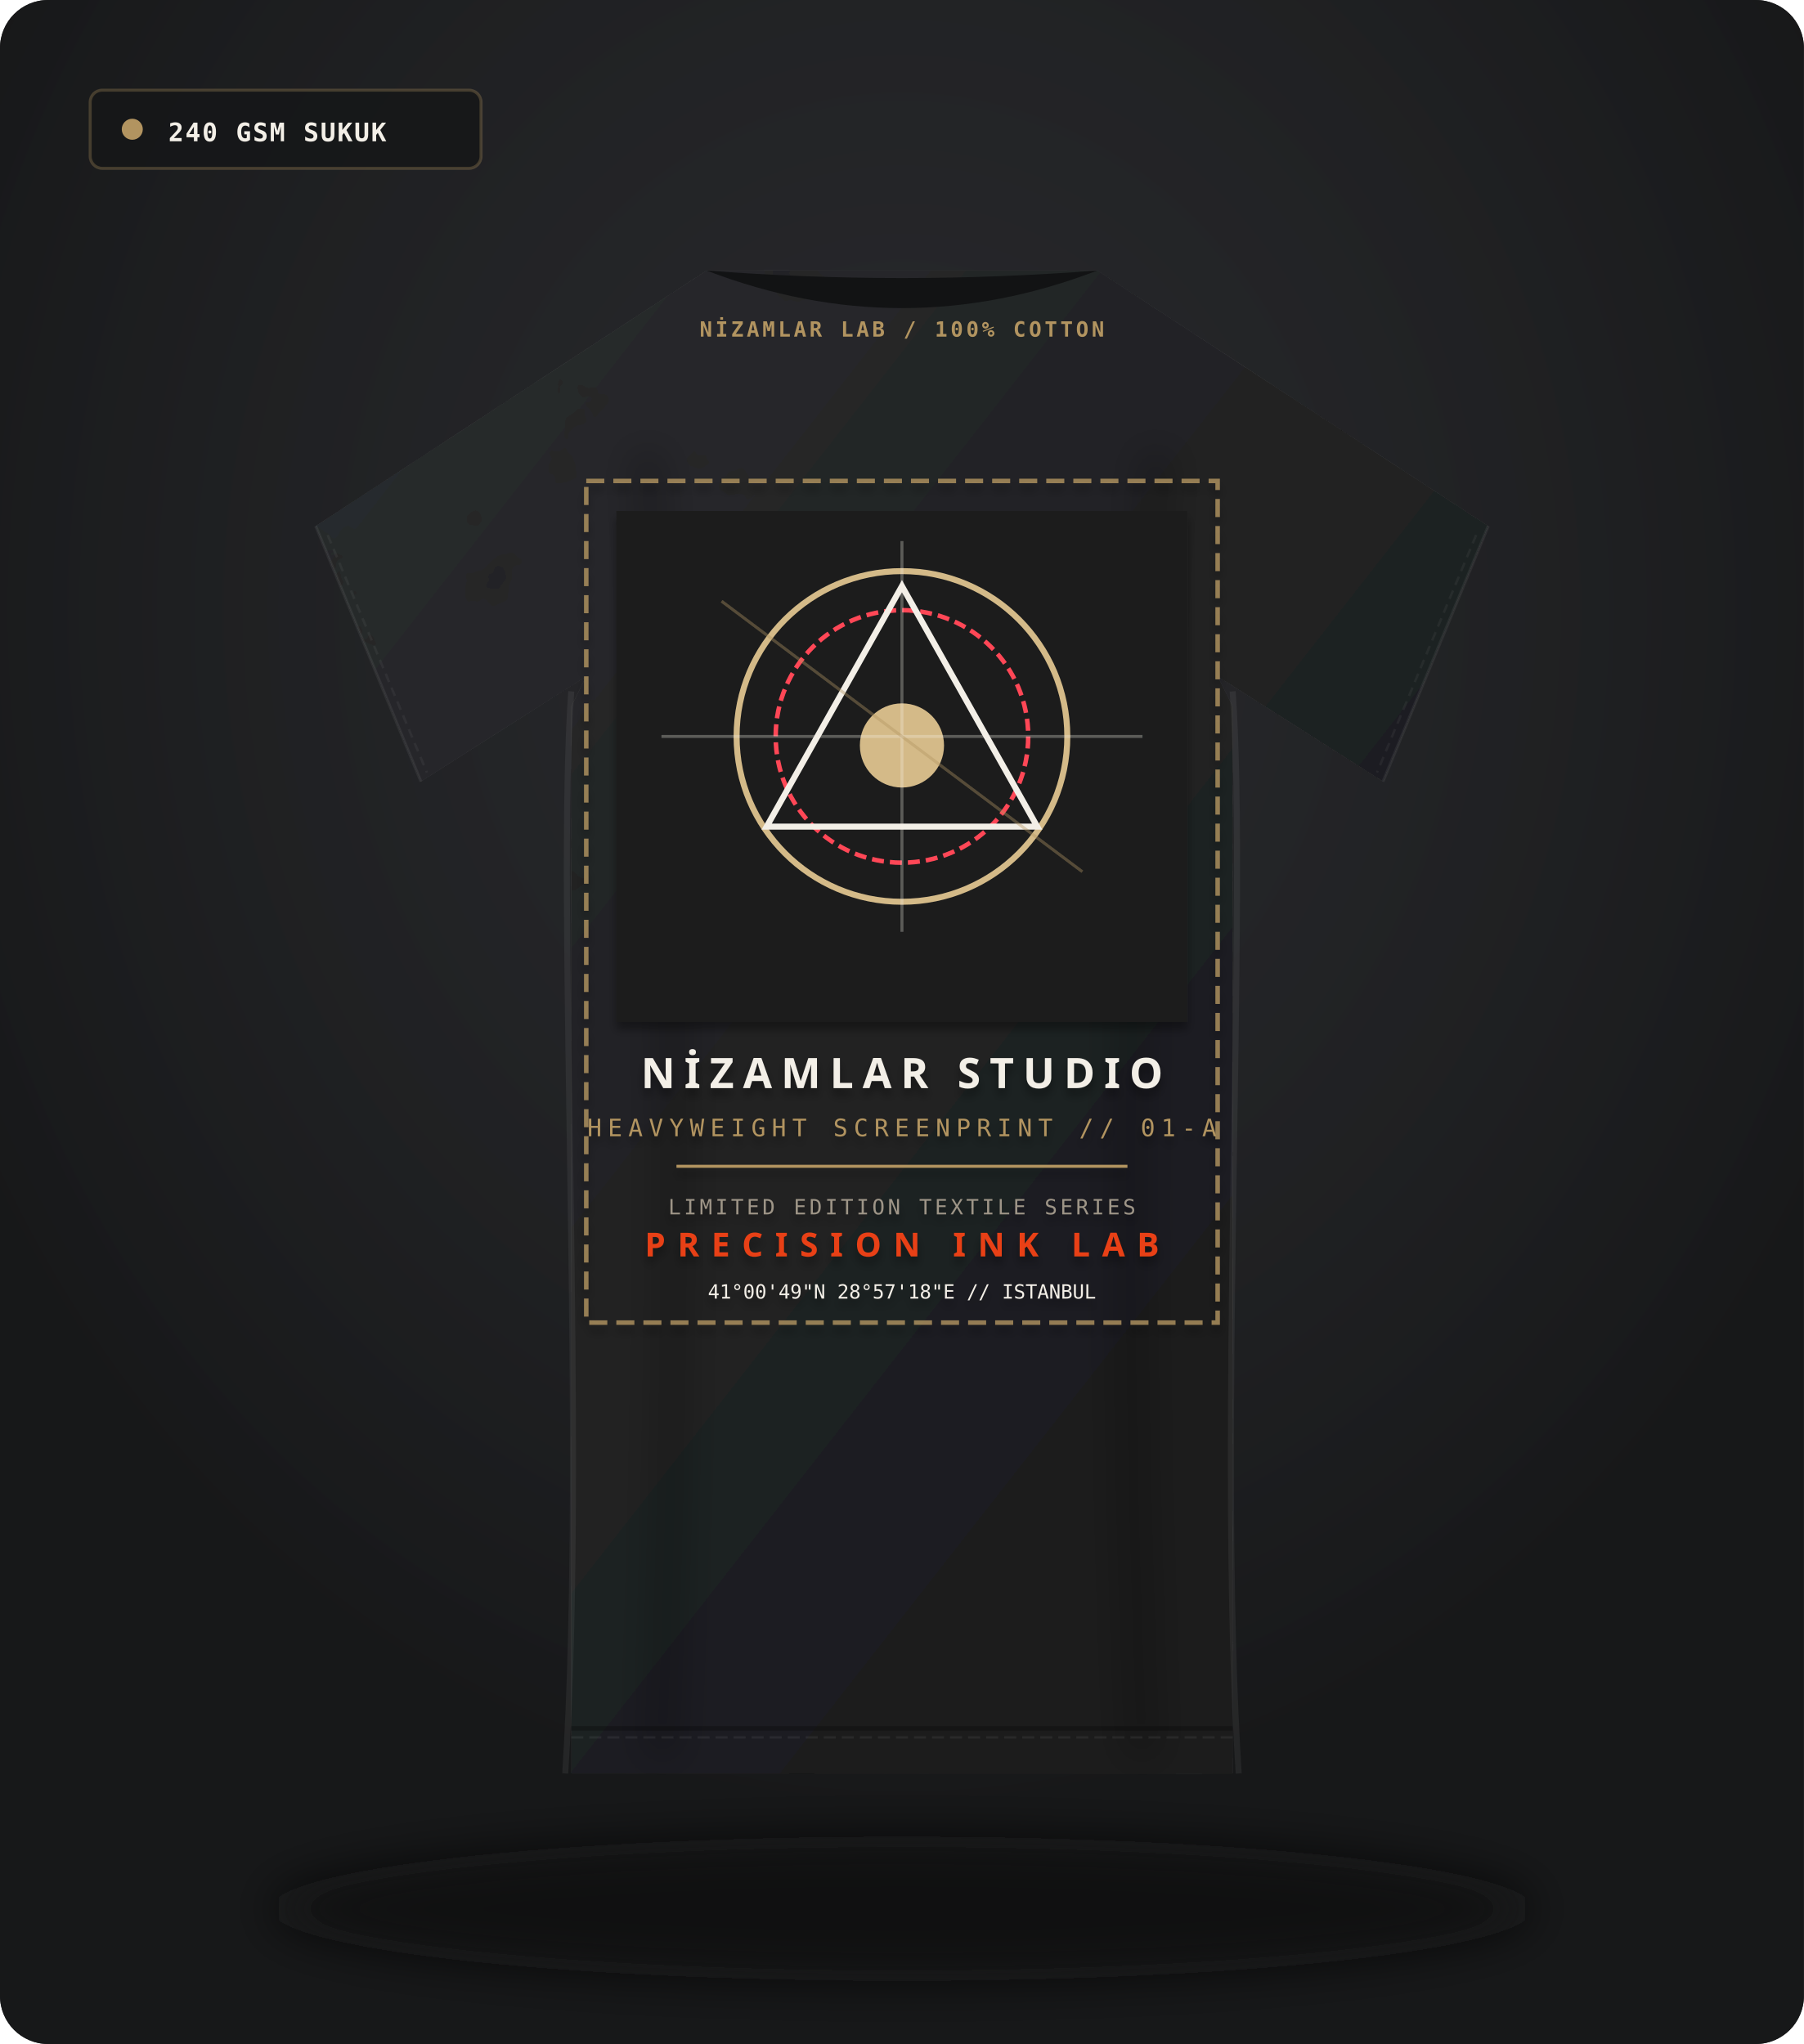
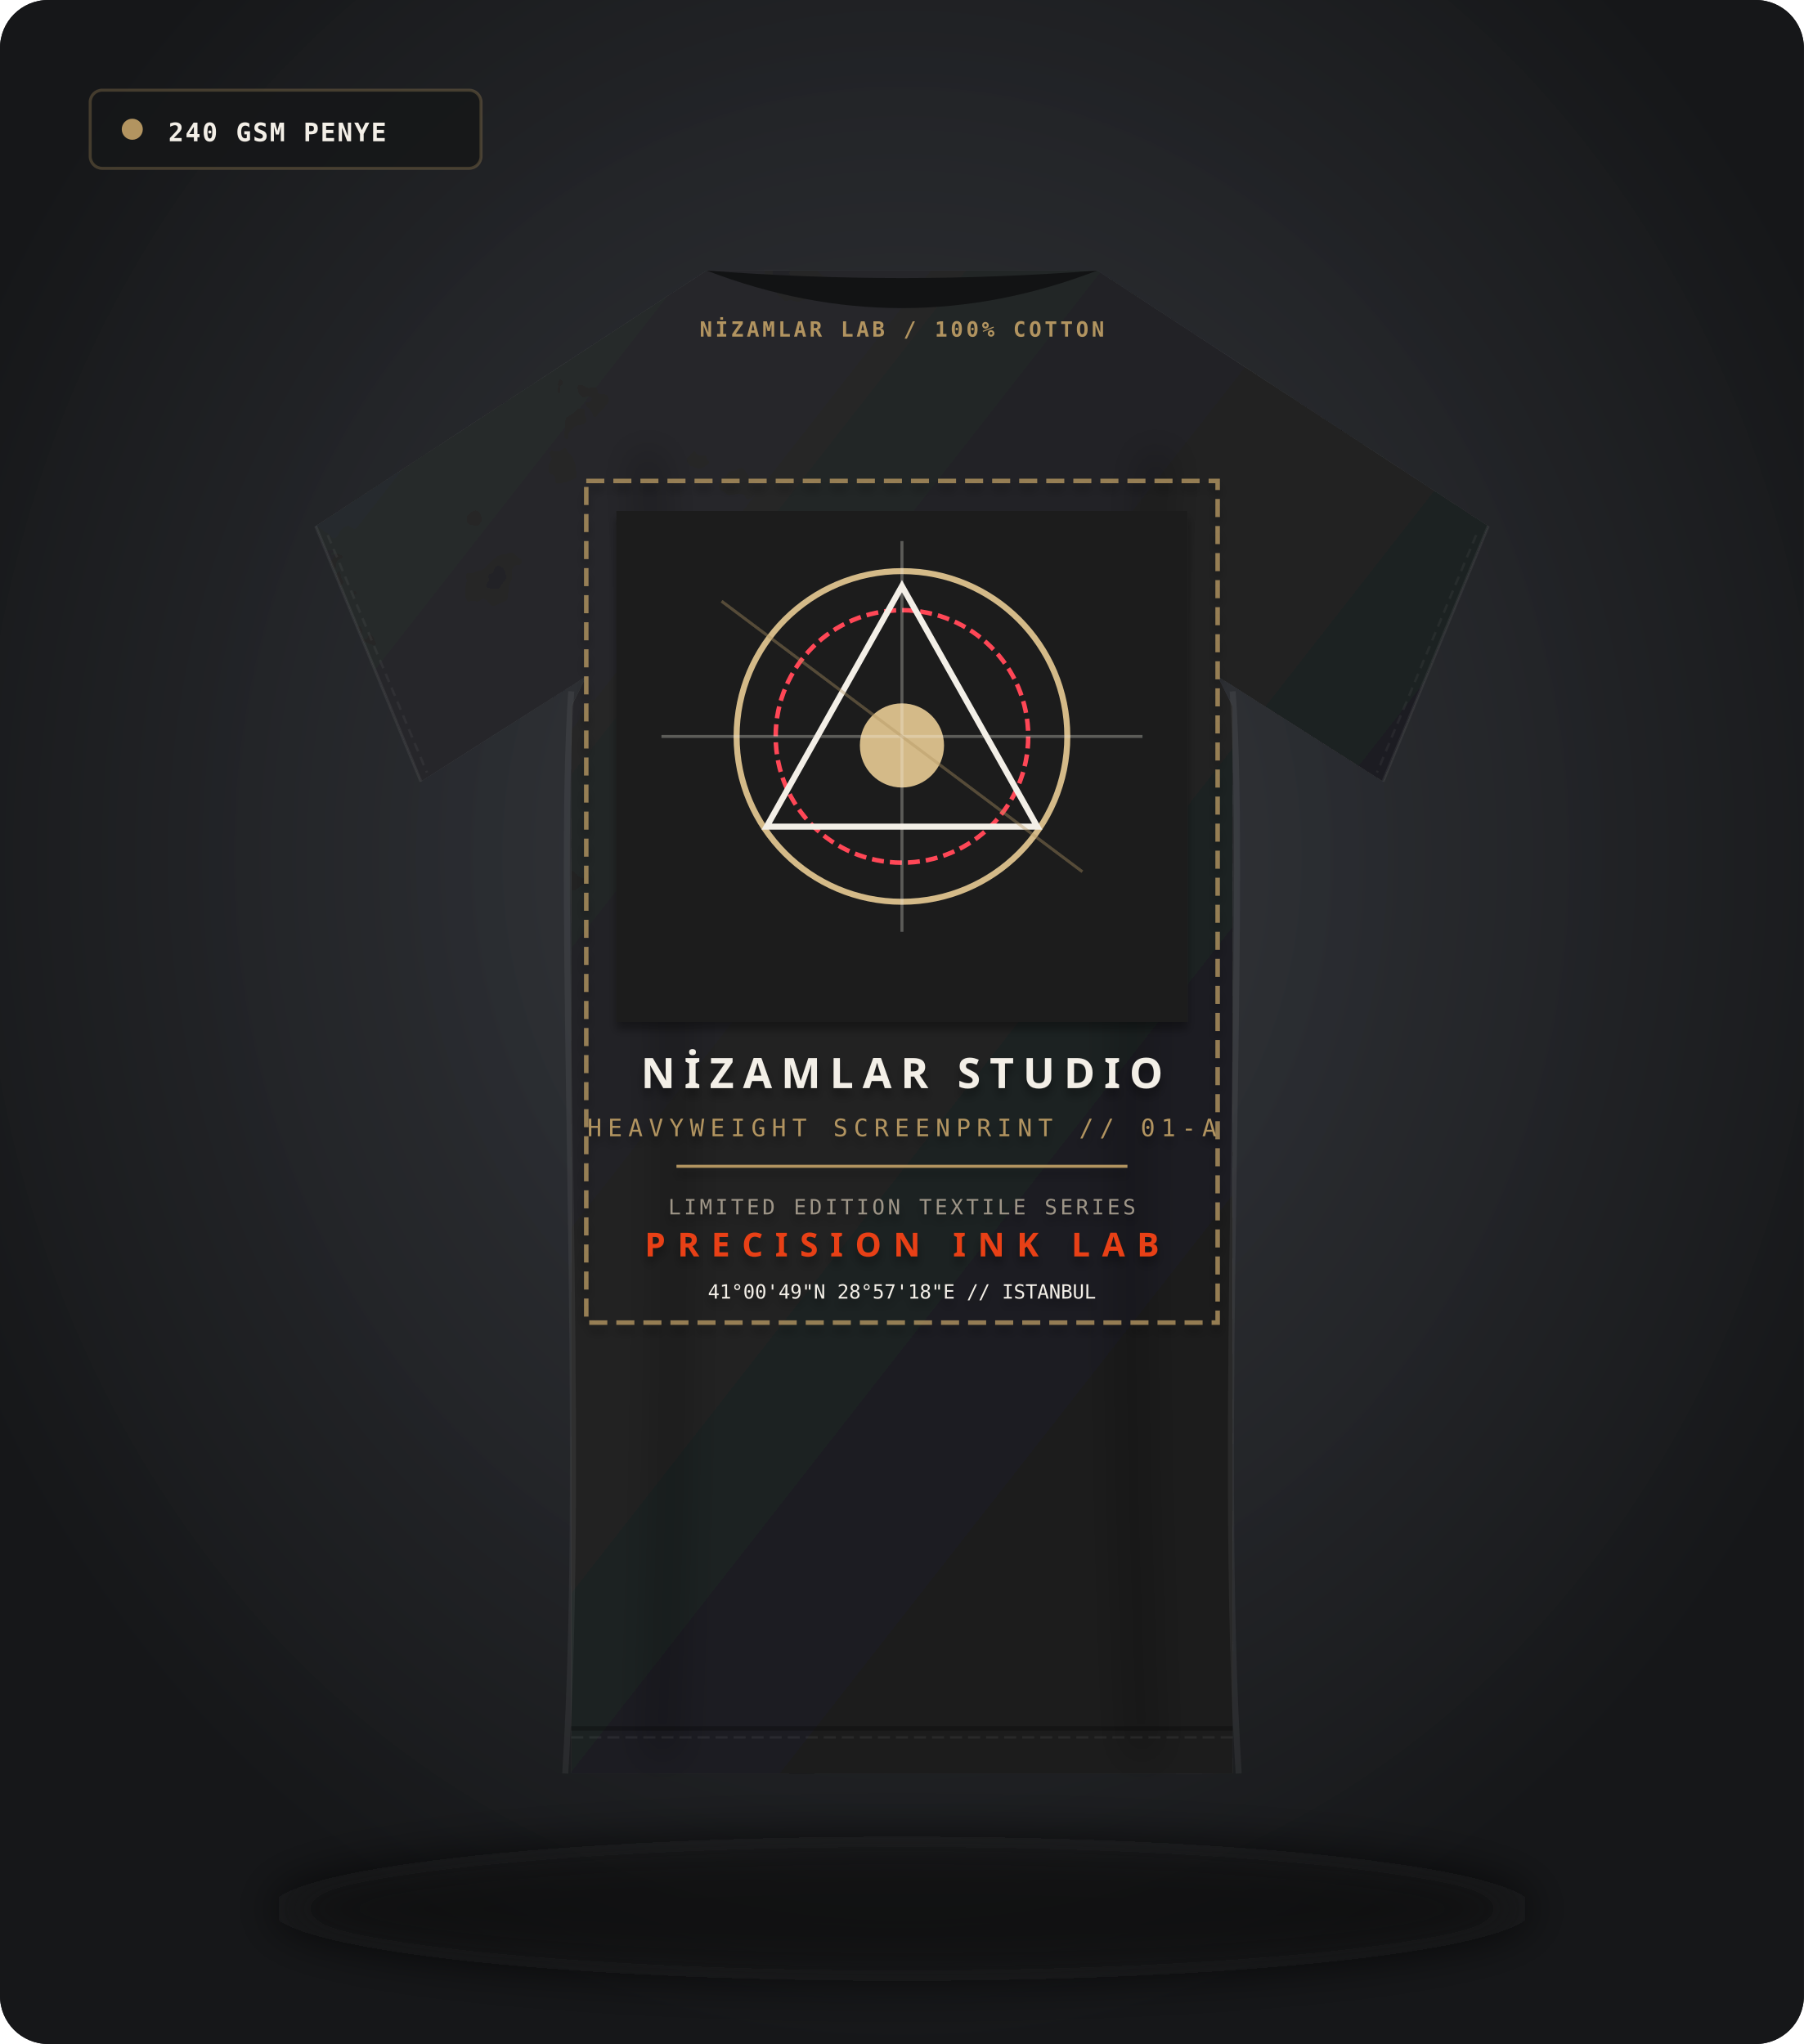
<svg xmlns="http://www.w3.org/2000/svg" viewBox="0 0 600 680" width="100%" height="100%">
  <defs>
    <filter id="fabricTexture" x="0%" y="0%" width="100%" height="100%">
      <feTurbulence type="fractalNoise" baseFrequency="0.04" numOctaves="4" result="noise" />
      <feColorMatrix type="matrix" values="0.33 0.33 0.33 0 0  0.33 0.33 0.33 0 0  0.33 0.33 0.33 0 0  0 0 0 0.12 0" in="noise" result="coloredNoise" />
      <feComposite operator="in" in2="SourceGraphic" result="textured" />
      <feBlend mode="multiply" in="textured" in2="SourceGraphic" />
    </filter>
    <filter id="fleeceTexture" x="0%" y="0%" width="100%" height="100%">
      <feTurbulence type="fractalNoise" baseFrequency="0.06" numOctaves="3" result="fleeceNoise" />
      <feColorMatrix type="matrix" values="0.2 0.2 0.2 0 0  0.2 0.2 0.2 0 0  0.2 0.2 0.2 0 0  0 0 0 0.18 0" in="fleeceNoise" result="fleeceOverlay" />
      <feComposite operator="in" in2="SourceGraphic" />
      <feBlend mode="overlay" in2="SourceGraphic" />
    </filter>
    <filter id="inkRelief" x="-10%" y="-10%" width="130%" height="130%">
      <feDropShadow dx="0" dy="2.5" stdDeviation="1.5" flood-color="#000000" flood-opacity="0.35" />
    </filter>
    <filter id="goldShine" x="-20%" y="-20%" width="140%" height="140%">
      <feGaussianBlur stdDeviation="3" result="blur" />
      <feComposite in="SourceGraphic" in2="blur" operator="over" />
    </filter>
    <linearGradient id="anthraciteGrad" x1="0%" y1="0%" x2="100%" y2="100%">
      <stop offset="0%" stop-color="#2a2c2f" />
      <stop offset="40%" stop-color="#222325" />
      <stop offset="100%" stop-color="#18191a" />
    </linearGradient>
    <linearGradient id="creamGrad" x1="0%" y1="0%" x2="100%" y2="100%">
      <stop offset="0%" stop-color="#faf8f2" />
      <stop offset="50%" stop-color="#f3efe7" />
      <stop offset="100%" stop-color="#e7e0d2" />
    </linearGradient>
    <linearGradient id="brownGrad" x1="0%" y1="0%" x2="100%" y2="100%">
      <stop offset="0%" stop-color="#554035" />
      <stop offset="50%" stop-color="#49372e" />
      <stop offset="100%" stop-color="#382921" />
    </linearGradient>
    <linearGradient id="goldInkGrad" x1="0%" y1="0%" x2="100%" y2="100%">
      <stop offset="0%" stop-color="#d4ba88" />
      <stop offset="45%" stop-color="#b29460" />
      <stop offset="100%" stop-color="#8a6f3e" />
    </linearGradient>
    <linearGradient id="vibrantDtfGrad" x1="0%" y1="0%" x2="100%" y2="100%">
      <stop offset="0%" stop-color="#ff3b69" />
      <stop offset="35%" stop-color="#ff8e3c" />
      <stop offset="70%" stop-color="#ffdc3c" />
      <stop offset="100%" stop-color="#00d2ff" />
    </linearGradient>
  </defs>
  <rect width="600" height="680" fill="#1a1b1d" rx="16" />
-   <radialGradient id="studioLight" cx="50%" cy="30%" r="60%">
-     <stop offset="0%" stop-color="#323337" stop-opacity="0.6" />
-     <stop offset="100%" stop-color="#161718" stop-opacity="0.9" />
+   <radialGradient id="studioLight" cx="50%" cy="42%" r="58%">
+     <stop offset="0%" stop-color="#3d4046" stop-opacity="0.85" />
+     <stop offset="50%" stop-color="#282a2e" stop-opacity="0.92" />
+     <stop offset="100%" stop-color="#161719" stop-opacity="1" />
  </radialGradient>
  <rect width="600" height="680" fill="url(#studioLight)" rx="16" />
  <ellipse cx="300" cy="635" rx="210" ry="24" fill="#090a0b" opacity="0.65" filter="blur(8px)" />
  <g id="tshirtBody">
    <path d="M 235 90 L 105 175 L 140 260 L 195 225 L 190 235 L 190 590 L 410 590 L 410 235 L 405 225 L 460 260 L 495 175 L 365 90 Z" fill="url(#anthraciteGrad)" filter="url(#fabricTexture)" />
    <path d="M 190 230 C 185 300 195 480 188 590" fill="none" stroke="rgba(255,255,255,0.06)" stroke-width="2" />
    <path d="M 410 230 C 415 300 405 480 412 590" fill="none" stroke="rgba(255,255,255,0.06)" stroke-width="2" />
    <path d="M 215 150 Q 230 350 220 585" fill="none" stroke="rgba(0,0,0,0.18)" stroke-width="12" filter="blur(6px)" />
    <path d="M 385 150 Q 370 350 380 585" fill="none" stroke="rgba(0,0,0,0.18)" stroke-width="12" filter="blur(6px)" />
    <path d="M 250 200 Q 300 240 350 200" fill="none" stroke="rgba(255,255,255,0.06)" stroke-width="18" filter="blur(10px)" />
    <path d="M 105 175 L 140 260" fill="none" stroke="rgba(255,255,255,0.06)" stroke-width="1" />
    <path d="M 109 178 L 142 257" fill="none" stroke="rgba(255,255,255,0.05)" stroke-width="0.8" stroke-dasharray="3,2" />
    <path d="M 495 175 L 460 260" fill="none" stroke="rgba(255,255,255,0.06)" stroke-width="1" />
    <path d="M 491 178 L 458 257" fill="none" stroke="rgba(255,255,255,0.05)" stroke-width="0.8" stroke-dasharray="3,2" />
    <path d="M 190 575 L 410 575" fill="none" stroke="rgba(0,0,0,0.25)" stroke-width="1.5" />
    <path d="M 190 578 L 410 578" fill="none" stroke="rgba(255,255,255,0.06)" stroke-width="0.8" stroke-dasharray="4,2" />
    <path d="M 235 90 Q 300 115 365 90 Q 300 95 235 90 Z" fill="#121314" />
    <text x="300" y="112" font-family="'JetBrains Mono', monospace" font-size="7" fill="#b29460" font-weight="600" text-anchor="middle" letter-spacing="1">NİZAMLAR LAB / 100% COTTON</text>
  </g>
  <g id="printedArtwork" filter="url(#inkRelief)">
    <g transform="translate(195, 160)">
      <rect x="0" y="0" width="210" height="280" fill="none" stroke="#b29460" stroke-width="1.5" stroke-dasharray="6,3" opacity="0.8" />
      <rect x="10" y="10" width="190" height="170" fill="#1b1c1d" />
      <circle cx="105" cy="85" r="55" fill="none" stroke="#d4ba88" stroke-width="2" />
      <circle cx="105" cy="85" r="42" fill="none" stroke="#ff4757" stroke-width="1.5" stroke-dasharray="4,2" />
      <polygon points="105,35 150,115 60,115" fill="none" stroke="#f3efe7" stroke-width="2" />
      <circle cx="105" cy="88" r="14" fill="#d4ba88" />
      <line x1="25" y1="85" x2="185" y2="85" stroke="rgba(243,239,231,0.3)" stroke-width="1" />
      <line x1="105" y1="20" x2="105" y2="150" stroke="rgba(243,239,231,0.3)" stroke-width="1" />
      <line x1="45" y1="40" x2="165" y2="130" stroke="rgba(178,148,96,0.4)" stroke-width="1" />
      <text x="105" y="202" font-family="'Plus Jakarta Sans', sans-serif" font-size="14" font-weight="800" fill="#f3efe7" text-anchor="middle" letter-spacing="3">NİZAMLAR STUDIO</text>
      <text x="105" y="218" font-family="'JetBrains Mono', monospace" font-size="8" font-weight="500" fill="#b29460" text-anchor="middle" letter-spacing="2">HEAVYWEIGHT SCREENPRINT // 01-A</text>
      <line x1="30" y1="228" x2="180" y2="228" stroke="#b29460" stroke-width="1" />
      <text x="105" y="244" font-family="'JetBrains Mono', monospace" font-size="7" fill="#9e9587" text-anchor="middle" letter-spacing="1">LIMITED EDITION TEXTILE SERIES</text>
      <text x="105" y="258" font-family="'Plus Jakarta Sans', sans-serif" font-size="11" font-weight="700" fill="#e84118" text-anchor="middle" letter-spacing="4">PRECISION INK LAB</text>
      <text x="105" y="272" font-family="'JetBrains Mono', monospace" font-size="6.5" fill="#f3efe7" text-anchor="middle">41°00'49"N 28°57'18"E // ISTANBUL</text>
    </g>
  </g>
  <g transform="translate(30, 30)">
    <rect width="130" height="26" rx="4" fill="rgba(22,23,24,0.85)" stroke="rgba(178,148,96,0.3)" stroke-width="1" />
    <circle cx="14" cy="13" r="3.5" fill="#b29460" />
-     <text x="26" y="17" font-family="'JetBrains Mono', monospace" font-size="8.5" fill="#f3efe7" font-weight="600" letter-spacing="0.5">240 GSM SUKUK</text>
+     <text x="26" y="17" font-family="'JetBrains Mono', monospace" font-size="8.5" fill="#f3efe7" font-weight="600" letter-spacing="0.5">240 GSM PENYE</text>
  </g>
</svg>
